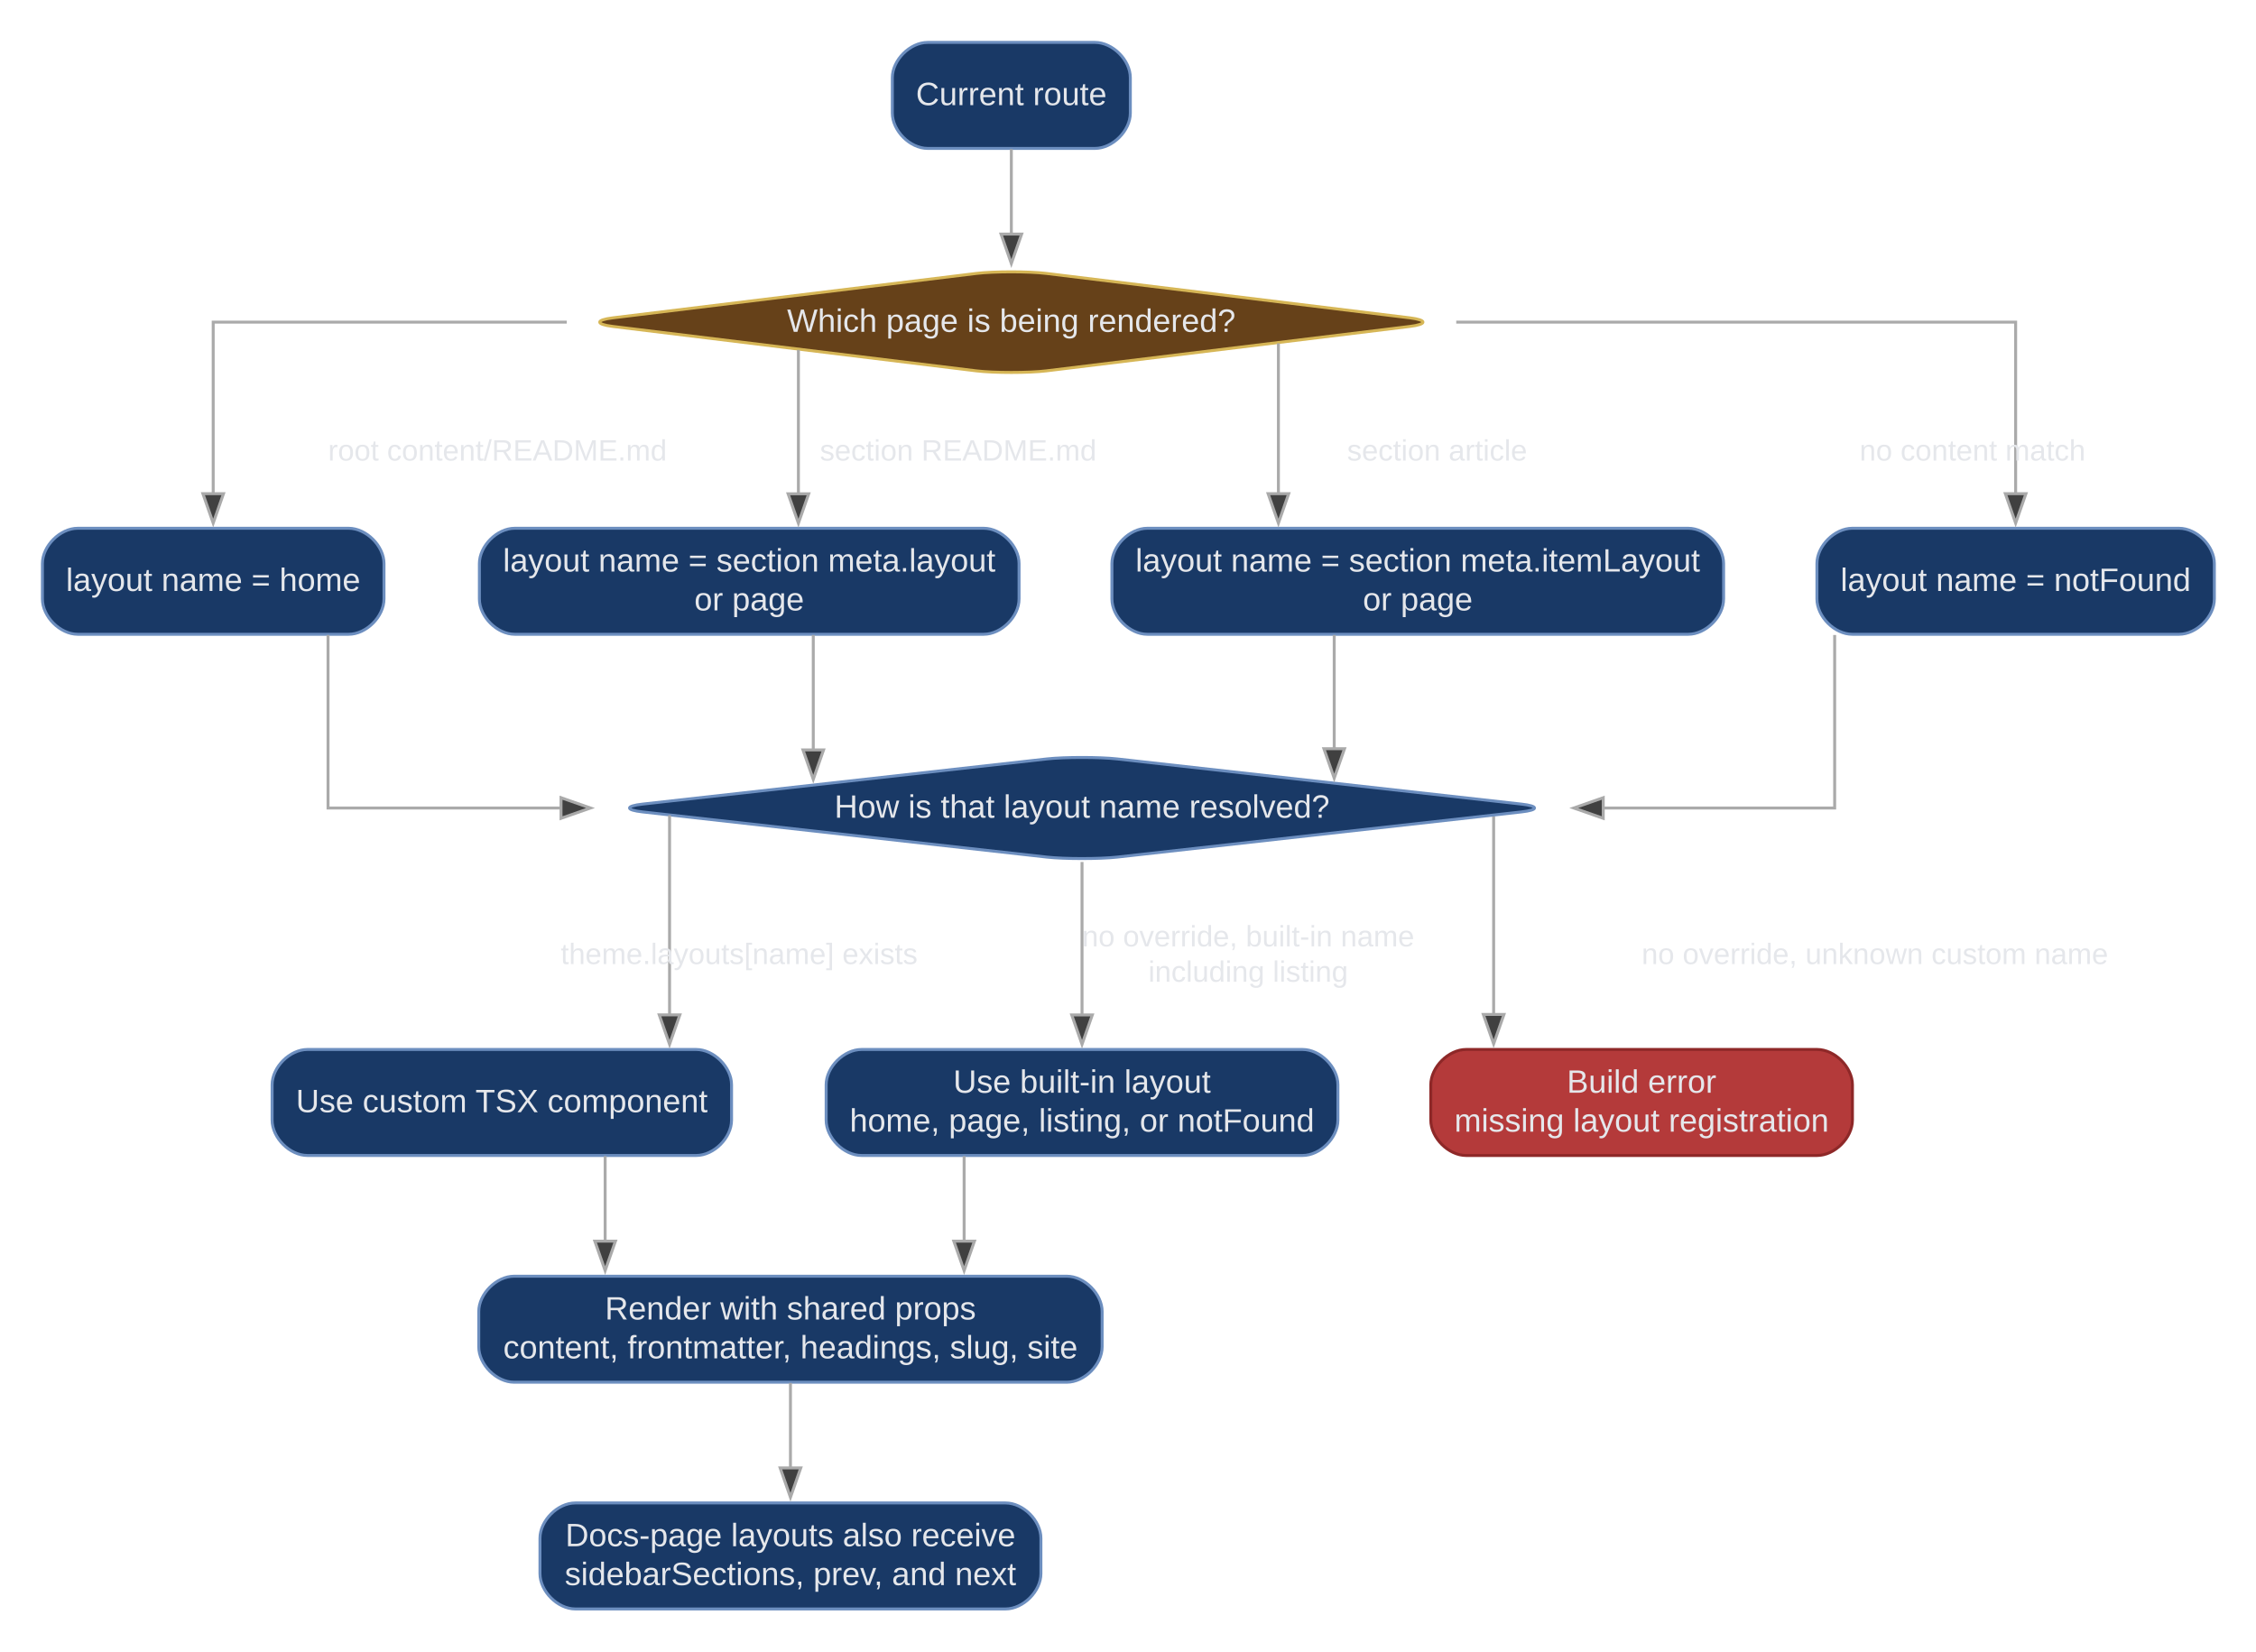
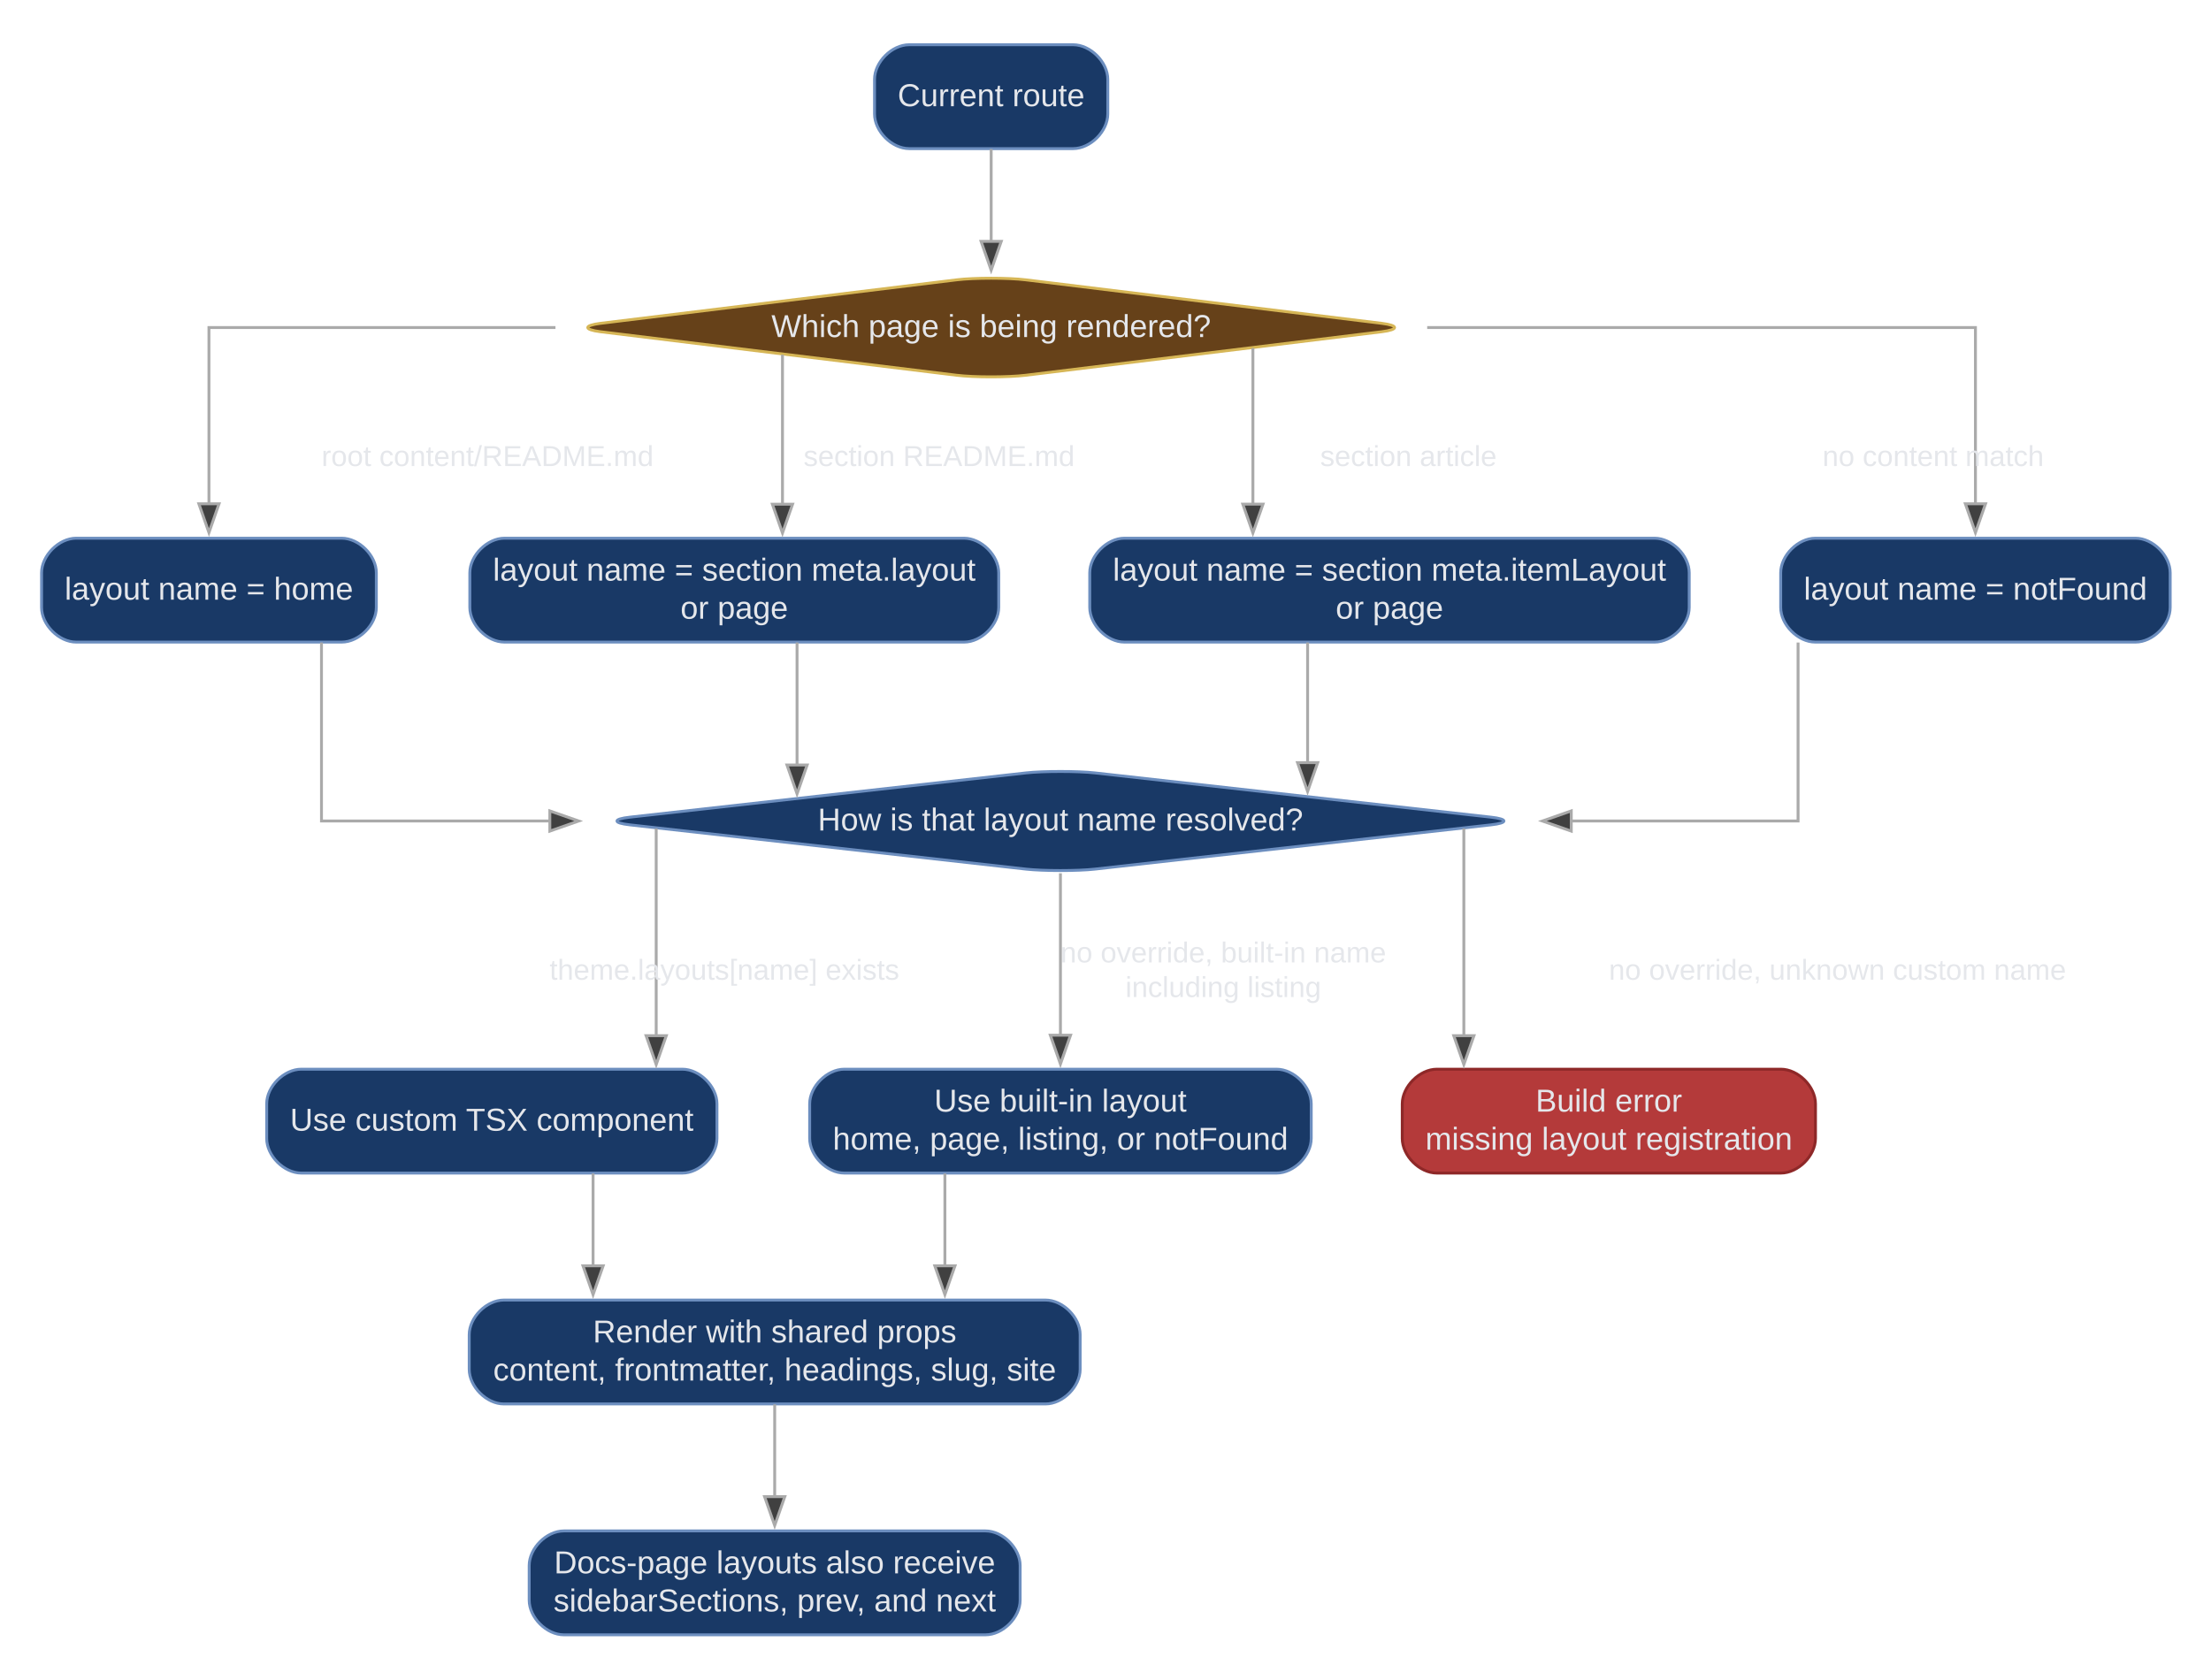
- <svg xmlns="http://www.w3.org/2000/svg" width="766pt" height="561pt" viewBox="0.00 0.00 766.00 561.00">
-   <g id="graph0" class="graph" transform="scale(1 1) rotate(0) translate(14.4 546.4)">
+ <svg xmlns="http://www.w3.org/2000/svg" width="766pt" height="582pt" viewBox="0.00 0.00 766.00 582.00">
+   <g id="graph0" class="graph" transform="scale(1 1) rotate(0) translate(14.4 567.5)">
    <g id="node1" class="node">
-       <path fill="#193966" stroke="#6c8ebf" d="M357.39,-532C357.39,-532 300.58,-532 300.58,-532 294.58,-532 288.58,-526 288.58,-520 288.58,-520 288.58,-508 288.58,-508 288.58,-502 294.58,-496 300.58,-496 300.58,-496 357.39,-496 357.39,-496 363.39,-496 369.39,-502 369.39,-508 369.39,-508 369.39,-520 369.39,-520 369.39,-526 363.39,-532 357.39,-532" />
-       <text xml:space="preserve" text-anchor="middle" x="328.99" y="-510.7" font-family="Arial" font-size="11.00" fill="#e5e7eb">Current route</text>
+       <path fill="#193966" stroke="#6c8ebf" d="M357.39,-552C357.39,-552 300.58,-552 300.58,-552 294.58,-552 288.58,-546 288.58,-540 288.58,-540 288.58,-528 288.58,-528 288.58,-522 294.58,-516 300.58,-516 300.58,-516 357.39,-516 357.39,-516 363.39,-516 369.39,-522 369.39,-528 369.39,-528 369.39,-540 369.39,-540 369.39,-546 363.39,-552 357.39,-552" />
+       <text xml:space="preserve" text-anchor="middle" x="328.99" y="-530.7" font-family="Arial" font-size="11.00" fill="#e5e7eb">Current route</text>
    </g>
    <g id="node2" class="node">
-       <path fill="#664119" stroke="#d6b656" d="M317.08,-453.54C317.08,-453.54 193.68,-438.46 193.68,-438.46 187.73,-437.73 187.73,-436.27 193.68,-435.54 193.68,-435.54 317.08,-420.46 317.08,-420.46 323.03,-419.73 334.94,-419.73 340.9,-420.46 340.9,-420.46 464.29,-435.54 464.29,-435.54 470.25,-436.27 470.25,-437.73 464.29,-438.46 464.29,-438.46 340.9,-453.54 340.9,-453.54 334.94,-454.27 323.03,-454.27 317.08,-453.54" />
-       <text xml:space="preserve" text-anchor="middle" x="328.99" y="-433.7" font-family="Arial" font-size="11.00" fill="#e5e7eb">Which page is being rendered?</text>
+       <path fill="#664119" stroke="#d6b656" d="M317.08,-470.54C317.08,-470.54 193.68,-455.46 193.68,-455.46 187.73,-454.73 187.73,-453.27 193.68,-452.54 193.68,-452.54 317.08,-437.46 317.08,-437.46 323.03,-436.73 334.94,-436.73 340.9,-437.46 340.9,-437.46 464.29,-452.54 464.29,-452.54 470.25,-453.27 470.25,-454.73 464.29,-455.46 464.29,-455.46 340.9,-470.54 340.9,-470.54 334.94,-471.27 323.03,-471.27 317.08,-470.54" />
+       <text xml:space="preserve" text-anchor="middle" x="328.99" y="-450.7" font-family="Arial" font-size="11.00" fill="#e5e7eb">Which page is being rendered?</text>
    </g>
    <g id="edge1" class="edge">
-       <path fill="none" stroke="#aaaaaa" d="M328.99,-495.75C328.99,-495.75 328.99,-466.9 328.99,-466.9" />
-       <polygon fill="#404040" stroke="#aaaaaa" points="332.49,-466.9 328.99,-456.9 325.49,-466.9 332.49,-466.9" />
+       <path fill="none" stroke="#aaaaaa" d="M328.99,-515.85C328.99,-515.85 328.99,-483.87 328.99,-483.87" />
+       <polygon fill="#404040" stroke="#aaaaaa" points="332.49,-483.87 328.99,-473.87 325.49,-483.87 332.49,-483.87" />
    </g>
    <g id="node3" class="node">
-       <path fill="#193966" stroke="#6c8ebf" d="M103.98,-367C103.98,-367 12,-367 12,-367 6,-367 0,-361 0,-355 0,-355 0,-343 0,-343 0,-337 6,-331 12,-331 12,-331 103.98,-331 103.98,-331 109.98,-331 115.98,-337 115.98,-343 115.98,-343 115.98,-355 115.98,-355 115.98,-361 109.98,-367 103.98,-367" />
-       <text xml:space="preserve" text-anchor="middle" x="57.99" y="-345.7" font-family="Arial" font-size="11.00" fill="#e5e7eb">layout name = home</text>
+       <path fill="#193966" stroke="#6c8ebf" d="M103.98,-381C103.98,-381 12,-381 12,-381 6,-381 0,-375 0,-369 0,-369 0,-357 0,-357 0,-351 6,-345 12,-345 12,-345 103.98,-345 103.98,-345 109.98,-345 115.98,-351 115.98,-357 115.98,-357 115.98,-369 115.98,-369 115.98,-375 109.98,-381 103.98,-381" />
+       <text xml:space="preserve" text-anchor="middle" x="57.99" y="-359.7" font-family="Arial" font-size="11.00" fill="#e5e7eb">layout name = home</text>
    </g>
    <g id="edge2" class="edge">
-       <path fill="none" stroke="#aaaaaa" d="M178.04,-437C115.81,-437 57.99,-437 57.99,-437 57.99,-437 57.99,-378.75 57.99,-378.75" />
-       <polygon fill="#404040" stroke="#aaaaaa" points="61.49,-378.75 57.99,-368.75 54.49,-378.75 61.49,-378.75" />
-       <text xml:space="preserve" text-anchor="middle" x="154.51" y="-390" font-family="Arial" font-size="10.00" fill="#e5e7eb">root content/README.md</text>
+       <path fill="none" stroke="#aaaaaa" d="M178.04,-454C115.81,-454 57.99,-454 57.99,-454 57.99,-454 57.99,-392.93 57.99,-392.93" />
+       <polygon fill="#404040" stroke="#aaaaaa" points="61.49,-392.93 57.99,-382.93 54.49,-392.93 61.49,-392.93" />
+       <text xml:space="preserve" text-anchor="middle" x="154.51" y="-406" font-family="Arial" font-size="10.00" fill="#e5e7eb">root content/README.md</text>
    </g>
    <g id="node4" class="node">
-       <path fill="#193966" stroke="#6c8ebf" d="M319.61,-367C319.61,-367 160.37,-367 160.37,-367 154.37,-367 148.37,-361 148.37,-355 148.37,-355 148.37,-343 148.37,-343 148.37,-337 154.37,-331 160.37,-331 160.37,-331 319.61,-331 319.61,-331 325.61,-331 331.61,-337 331.61,-343 331.61,-343 331.61,-355 331.61,-355 331.61,-361 325.61,-367 319.61,-367" />
-       <text xml:space="preserve" text-anchor="middle" x="239.99" y="-352.3" font-family="Arial" font-size="11.00" fill="#e5e7eb">layout name = section meta.layout</text>
-       <text xml:space="preserve" text-anchor="middle" x="239.99" y="-339.1" font-family="Arial" font-size="11.00" fill="#e5e7eb">or page</text>
+       <path fill="#193966" stroke="#6c8ebf" d="M319.61,-381C319.61,-381 160.37,-381 160.37,-381 154.37,-381 148.37,-375 148.37,-369 148.37,-369 148.37,-357 148.37,-357 148.37,-351 154.37,-345 160.37,-345 160.37,-345 319.61,-345 319.61,-345 325.61,-345 331.61,-351 331.61,-357 331.61,-357 331.61,-369 331.61,-369 331.61,-375 325.61,-381 319.61,-381" />
+       <text xml:space="preserve" text-anchor="middle" x="239.99" y="-366.3" font-family="Arial" font-size="11.00" fill="#e5e7eb">layout name = section meta.layout</text>
+       <text xml:space="preserve" text-anchor="middle" x="239.99" y="-353.1" font-family="Arial" font-size="11.00" fill="#e5e7eb">or page</text>
    </g>
    <g id="edge3" class="edge">
-       <path fill="none" stroke="#aaaaaa" d="M256.69,-427.58C256.69,-427.58 256.69,-378.71 256.69,-378.71" />
-       <polygon fill="#404040" stroke="#aaaaaa" points="260.19,-378.71 256.69,-368.71 253.19,-378.71 260.19,-378.71" />
-       <text xml:space="preserve" text-anchor="middle" x="310.95" y="-390" font-family="Arial" font-size="10.00" fill="#e5e7eb">section README.md</text>
+       <path fill="none" stroke="#aaaaaa" d="M256.69,-444.6C256.69,-444.6 256.69,-392.79 256.69,-392.79" />
+       <polygon fill="#404040" stroke="#aaaaaa" points="260.19,-392.79 256.69,-382.79 253.19,-392.79 260.19,-392.79" />
+       <text xml:space="preserve" text-anchor="middle" x="310.95" y="-406" font-family="Arial" font-size="10.00" fill="#e5e7eb">section README.md</text>
    </g>
    <g id="node5" class="node">
-       <path fill="#193966" stroke="#6c8ebf" d="M558.83,-367C558.83,-367 375.14,-367 375.14,-367 369.14,-367 363.14,-361 363.14,-355 363.14,-355 363.14,-343 363.14,-343 363.14,-337 369.14,-331 375.14,-331 375.14,-331 558.83,-331 558.83,-331 564.83,-331 570.83,-337 570.83,-343 570.83,-343 570.83,-355 570.83,-355 570.83,-361 564.83,-367 558.83,-367" />
-       <text xml:space="preserve" text-anchor="middle" x="466.99" y="-352.3" font-family="Arial" font-size="11.00" fill="#e5e7eb">layout name = section meta.itemLayout</text>
-       <text xml:space="preserve" text-anchor="middle" x="466.99" y="-339.1" font-family="Arial" font-size="11.00" fill="#e5e7eb">or page</text>
+       <path fill="#193966" stroke="#6c8ebf" d="M558.83,-381C558.83,-381 375.14,-381 375.14,-381 369.14,-381 363.14,-375 363.14,-369 363.14,-369 363.14,-357 363.14,-357 363.14,-351 369.14,-345 375.14,-345 375.14,-345 558.83,-345 558.83,-345 564.83,-345 570.83,-351 570.83,-357 570.83,-357 570.83,-369 570.83,-369 570.83,-375 564.83,-381 558.83,-381" />
+       <text xml:space="preserve" text-anchor="middle" x="466.99" y="-366.3" font-family="Arial" font-size="11.00" fill="#e5e7eb">layout name = section meta.itemLayout</text>
+       <text xml:space="preserve" text-anchor="middle" x="466.99" y="-353.1" font-family="Arial" font-size="11.00" fill="#e5e7eb">or page</text>
    </g>
    <g id="edge4" class="edge">
-       <path fill="none" stroke="#aaaaaa" d="M419.67,-429.8C419.67,-429.8 419.67,-378.75 419.67,-378.75" />
-       <polygon fill="#404040" stroke="#aaaaaa" points="423.17,-378.75 419.67,-368.75 416.17,-378.75 423.17,-378.75" />
-       <text xml:space="preserve" text-anchor="middle" x="473.56" y="-390" font-family="Arial" font-size="10.00" fill="#e5e7eb">section article</text>
+       <path fill="none" stroke="#aaaaaa" d="M419.67,-446.86C419.67,-446.86 419.67,-392.8 419.67,-392.8" />
+       <polygon fill="#404040" stroke="#aaaaaa" points="423.17,-392.8 419.67,-382.8 416.17,-392.8 423.17,-392.8" />
+       <text xml:space="preserve" text-anchor="middle" x="473.56" y="-406" font-family="Arial" font-size="10.00" fill="#e5e7eb">section article</text>
    </g>
    <g id="node6" class="node">
-       <path fill="#193966" stroke="#6c8ebf" d="M725.46,-367C725.46,-367 614.52,-367 614.52,-367 608.52,-367 602.52,-361 602.52,-355 602.52,-355 602.52,-343 602.52,-343 602.52,-337 608.52,-331 614.52,-331 614.52,-331 725.46,-331 725.46,-331 731.46,-331 737.46,-337 737.46,-343 737.46,-343 737.46,-355 737.46,-355 737.46,-361 731.46,-367 725.46,-367" />
-       <text xml:space="preserve" text-anchor="middle" x="669.99" y="-345.7" font-family="Arial" font-size="11.00" fill="#e5e7eb">layout name = notFound</text>
+       <path fill="#193966" stroke="#6c8ebf" d="M725.46,-381C725.46,-381 614.52,-381 614.52,-381 608.52,-381 602.52,-375 602.52,-369 602.52,-369 602.52,-357 602.52,-357 602.52,-351 608.52,-345 614.52,-345 614.52,-345 725.46,-345 725.46,-345 731.46,-345 737.46,-351 737.46,-357 737.46,-357 737.46,-369 737.46,-369 737.46,-375 731.46,-381 725.46,-381" />
+       <text xml:space="preserve" text-anchor="middle" x="669.99" y="-359.7" font-family="Arial" font-size="11.00" fill="#e5e7eb">layout name = notFound</text>
    </g>
    <g id="edge5" class="edge">
-       <path fill="none" stroke="#aaaaaa" d="M480.05,-437C571.26,-437 669.99,-437 669.99,-437 669.99,-437 669.99,-378.75 669.99,-378.75" />
-       <polygon fill="#404040" stroke="#aaaaaa" points="673.49,-378.75 669.99,-368.75 666.49,-378.75 673.49,-378.75" />
-       <text xml:space="preserve" text-anchor="middle" x="655.35" y="-390" font-family="Arial" font-size="10.00" fill="#e5e7eb">no content match</text>
+       <path fill="none" stroke="#aaaaaa" d="M480.05,-454C571.26,-454 669.99,-454 669.99,-454 669.99,-454 669.99,-392.93 669.99,-392.93" />
+       <polygon fill="#404040" stroke="#aaaaaa" points="673.49,-392.93 669.99,-382.93 666.49,-392.93 673.49,-392.93" />
+       <text xml:space="preserve" text-anchor="middle" x="655.35" y="-406" font-family="Arial" font-size="10.00" fill="#e5e7eb">no content match</text>
    </g>
    <g id="node7" class="node">
-       <path fill="#193966" stroke="#6c8ebf" d="M341.06,-288.67C341.06,-288.67 203.81,-273.33 203.81,-273.33 197.85,-272.67 197.85,-271.33 203.81,-270.67 203.81,-270.67 341.06,-255.33 341.06,-255.33 347.03,-254.67 358.95,-254.67 364.91,-255.33 364.91,-255.33 502.17,-270.67 502.17,-270.67 508.13,-271.33 508.13,-272.67 502.17,-273.33 502.17,-273.33 364.91,-288.67 364.91,-288.67 358.95,-289.33 347.03,-289.33 341.06,-288.67" />
-       <text xml:space="preserve" text-anchor="middle" x="352.99" y="-268.7" font-family="Arial" font-size="11.00" fill="#e5e7eb">How is that layout name resolved?</text>
+       <path fill="#193966" stroke="#6c8ebf" d="M341.06,-299.67C341.06,-299.67 203.81,-284.33 203.81,-284.33 197.85,-283.67 197.85,-282.33 203.81,-281.67 203.81,-281.67 341.06,-266.33 341.06,-266.33 347.03,-265.67 358.95,-265.67 364.91,-266.33 364.91,-266.33 502.17,-281.67 502.17,-281.67 508.13,-282.33 508.13,-283.67 502.17,-284.33 502.17,-284.33 364.91,-299.67 364.91,-299.67 358.95,-300.33 347.03,-300.33 341.06,-299.67" />
+       <text xml:space="preserve" text-anchor="middle" x="352.99" y="-279.7" font-family="Arial" font-size="11.00" fill="#e5e7eb">How is that layout name resolved?</text>
    </g>
    <g id="edge6" class="edge">
-       <path fill="none" stroke="#aaaaaa" d="M96.98,-330.75C96.98,-307.98 96.98,-272 96.98,-272 96.98,-272 176.09,-272 176.09,-272" />
-       <polygon fill="#404040" stroke="#aaaaaa" points="176.09,-275.5 186.09,-272 176.09,-268.5 176.09,-275.5" />
+       <path fill="none" stroke="#aaaaaa" d="M96.98,-344.85C96.98,-321.24 96.98,-283 96.98,-283 96.98,-283 176.09,-283 176.09,-283" />
+       <polygon fill="#404040" stroke="#aaaaaa" points="176.09,-286.5 186.09,-283 176.09,-279.5 176.09,-286.5" />
    </g>
    <g id="edge7" class="edge">
-       <path fill="none" stroke="#aaaaaa" d="M261.74,-330.75C261.74,-330.75 261.74,-291.74 261.74,-291.74" />
-       <polygon fill="#404040" stroke="#aaaaaa" points="265.24,-291.74 261.74,-281.74 258.24,-291.74 265.24,-291.74" />
+       <path fill="none" stroke="#aaaaaa" d="M261.74,-344.85C261.74,-344.85 261.74,-302.41 261.74,-302.41" />
+       <polygon fill="#404040" stroke="#aaaaaa" points="265.24,-302.41 261.74,-292.41 258.24,-302.41 265.24,-302.41" />
    </g>
    <g id="edge8" class="edge">
-       <path fill="none" stroke="#aaaaaa" d="M438.62,-330.75C438.62,-330.75 438.62,-292.14 438.62,-292.14" />
-       <polygon fill="#404040" stroke="#aaaaaa" points="442.12,-292.14 438.62,-282.14 435.12,-292.14 442.12,-292.14" />
+       <path fill="none" stroke="#aaaaaa" d="M438.62,-344.85C438.62,-344.85 438.62,-303.24 438.62,-303.24" />
+       <polygon fill="#404040" stroke="#aaaaaa" points="442.12,-303.24 438.62,-293.24 435.12,-303.24 442.12,-303.24" />
    </g>
    <g id="edge9" class="edge">
-       <path fill="none" stroke="#aaaaaa" d="M608.54,-330.75C608.54,-307.98 608.54,-272 608.54,-272 608.54,-272 529.96,-272 529.96,-272" />
-       <polygon fill="#404040" stroke="#aaaaaa" points="529.96,-268.5 519.96,-272 529.96,-275.5 529.96,-268.5" />
+       <path fill="none" stroke="#aaaaaa" d="M608.54,-344.85C608.54,-321.24 608.54,-283 608.54,-283 608.54,-283 529.96,-283 529.96,-283" />
+       <polygon fill="#404040" stroke="#aaaaaa" points="529.96,-279.5 519.96,-283 529.96,-286.5 529.96,-279.5" />
    </g>
    <g id="node8" class="node">
-       <path fill="#193966" stroke="#6c8ebf" d="M221.99,-190C221.99,-190 89.99,-190 89.99,-190 83.99,-190 77.99,-184 77.99,-178 77.99,-178 77.99,-166 77.99,-166 77.99,-160 83.99,-154 89.99,-154 89.99,-154 221.99,-154 221.99,-154 227.99,-154 233.99,-160 233.99,-166 233.99,-166 233.99,-178 233.99,-178 233.99,-184 227.99,-190 221.99,-190" />
-       <text xml:space="preserve" text-anchor="middle" x="155.99" y="-168.7" font-family="Arial" font-size="11.00" fill="#e5e7eb">Use custom TSX component</text>
+       <path fill="#193966" stroke="#6c8ebf" d="M221.99,-197C221.99,-197 89.99,-197 89.99,-197 83.99,-197 77.99,-191 77.99,-185 77.99,-185 77.99,-173 77.99,-173 77.99,-167 83.99,-161 89.99,-161 89.99,-161 221.99,-161 221.99,-161 227.99,-161 233.99,-167 233.99,-173 233.99,-173 233.99,-185 233.99,-185 233.99,-191 227.99,-197 221.99,-197" />
+       <text xml:space="preserve" text-anchor="middle" x="155.99" y="-175.7" font-family="Arial" font-size="11.00" fill="#e5e7eb">Use custom TSX component</text>
    </g>
    <g id="edge10" class="edge">
-       <path fill="none" stroke="#aaaaaa" d="M212.94,-269.53C212.94,-269.53 212.94,-201.75 212.94,-201.75" />
-       <polygon fill="#404040" stroke="#aaaaaa" points="216.44,-201.75 212.94,-191.75 209.44,-201.75 216.44,-201.75" />
-       <text xml:space="preserve" text-anchor="middle" x="236.57" y="-219" font-family="Arial" font-size="10.00" fill="#e5e7eb">theme.layouts[name] exists</text>
+       <path fill="none" stroke="#aaaaaa" d="M212.94,-280.43C212.94,-280.43 212.94,-208.61 212.94,-208.61" />
+       <polygon fill="#404040" stroke="#aaaaaa" points="216.44,-208.61 212.94,-198.61 209.44,-208.61 216.44,-208.61" />
+       <text xml:space="preserve" text-anchor="middle" x="236.57" y="-228" font-family="Arial" font-size="10.00" fill="#e5e7eb">theme.layouts[name] exists</text>
    </g>
    <g id="node9" class="node">
-       <path fill="#193966" stroke="#6c8ebf" d="M427.87,-190C427.87,-190 278.11,-190 278.11,-190 272.11,-190 266.11,-184 266.11,-178 266.11,-178 266.11,-166 266.11,-166 266.11,-160 272.11,-154 278.11,-154 278.11,-154 427.87,-154 427.87,-154 433.87,-154 439.87,-160 439.87,-166 439.87,-166 439.87,-178 439.87,-178 439.87,-184 433.87,-190 427.87,-190" />
-       <text xml:space="preserve" text-anchor="middle" x="352.99" y="-175.3" font-family="Arial" font-size="11.00" fill="#e5e7eb">Use built-in layout</text>
-       <text xml:space="preserve" text-anchor="middle" x="352.99" y="-162.1" font-family="Arial" font-size="11.00" fill="#e5e7eb">home, page, listing, or notFound</text>
+       <path fill="#193966" stroke="#6c8ebf" d="M427.87,-197C427.87,-197 278.11,-197 278.11,-197 272.11,-197 266.11,-191 266.11,-185 266.11,-185 266.11,-173 266.11,-173 266.11,-167 272.11,-161 278.11,-161 278.11,-161 427.87,-161 427.87,-161 433.87,-161 439.87,-167 439.87,-173 439.87,-173 439.87,-185 439.87,-185 439.87,-191 433.87,-197 427.87,-197" />
+       <text xml:space="preserve" text-anchor="middle" x="352.99" y="-182.3" font-family="Arial" font-size="11.00" fill="#e5e7eb">Use built-in layout</text>
+       <text xml:space="preserve" text-anchor="middle" x="352.99" y="-169.1" font-family="Arial" font-size="11.00" fill="#e5e7eb">home, page, listing, or notFound</text>
    </g>
    <g id="edge11" class="edge">
-       <path fill="none" stroke="#aaaaaa" d="M352.99,-253.66C352.99,-253.66 352.99,-201.74 352.99,-201.74" />
-       <polygon fill="#404040" stroke="#aaaaaa" points="356.49,-201.74 352.99,-191.74 349.49,-201.74 356.49,-201.74" />
-       <text xml:space="preserve" text-anchor="middle" x="409.41" y="-225" font-family="Arial" font-size="10.00" fill="#e5e7eb">no override, built-in name</text>
-       <text xml:space="preserve" text-anchor="middle" x="409.41" y="-213" font-family="Arial" font-size="10.00" fill="#e5e7eb">including listing</text>
+       <path fill="none" stroke="#aaaaaa" d="M352.99,-264.88C352.99,-264.88 352.99,-208.77 352.99,-208.77" />
+       <polygon fill="#404040" stroke="#aaaaaa" points="356.49,-208.77 352.99,-198.77 349.49,-208.77 356.49,-208.77" />
+       <text xml:space="preserve" text-anchor="middle" x="409.41" y="-234" font-family="Arial" font-size="10.00" fill="#e5e7eb">no override, built-in name</text>
+       <text xml:space="preserve" text-anchor="middle" x="409.41" y="-222" font-family="Arial" font-size="10.00" fill="#e5e7eb">including listing</text>
    </g>
    <g id="node10" class="node">
-       <path fill="#b43a3a" stroke="#8e2828" d="M602.57,-190C602.57,-190 483.41,-190 483.41,-190 477.41,-190 471.41,-184 471.41,-178 471.41,-178 471.41,-166 471.41,-166 471.41,-160 477.41,-154 483.41,-154 483.41,-154 602.57,-154 602.57,-154 608.57,-154 614.57,-160 614.57,-166 614.57,-166 614.57,-178 614.57,-178 614.57,-184 608.57,-190 602.57,-190" />
-       <text xml:space="preserve" text-anchor="middle" x="542.99" y="-175.3" font-family="Arial" font-size="11.00" fill="#e5e7eb">Build error</text>
-       <text xml:space="preserve" text-anchor="middle" x="542.99" y="-162.1" font-family="Arial" font-size="11.00" fill="#e5e7eb">missing layout registration</text>
+       <path fill="#b43a3a" stroke="#8e2828" d="M602.57,-197C602.57,-197 483.41,-197 483.41,-197 477.41,-197 471.41,-191 471.41,-185 471.41,-185 471.41,-173 471.41,-173 471.41,-167 477.41,-161 483.41,-161 483.41,-161 602.57,-161 602.57,-161 608.57,-161 614.57,-167 614.57,-173 614.57,-173 614.57,-185 614.57,-185 614.57,-191 608.57,-197 602.57,-197" />
+       <text xml:space="preserve" text-anchor="middle" x="542.99" y="-182.3" font-family="Arial" font-size="11.00" fill="#e5e7eb">Build error</text>
+       <text xml:space="preserve" text-anchor="middle" x="542.99" y="-169.1" font-family="Arial" font-size="11.00" fill="#e5e7eb">missing layout registration</text>
    </g>
    <g id="edge12" class="edge">
-       <path fill="none" stroke="#aaaaaa" d="M492.75,-269.12C492.75,-269.12 492.75,-201.89 492.75,-201.89" />
-       <polygon fill="#404040" stroke="#aaaaaa" points="496.25,-201.89 492.75,-191.89 489.25,-201.89 496.25,-201.89" />
-       <text xml:space="preserve" text-anchor="middle" x="622.2" y="-219" font-family="Arial" font-size="10.00" fill="#e5e7eb">no override, unknown custom name</text>
+       <path fill="none" stroke="#aaaaaa" d="M492.75,-280.43C492.75,-280.43 492.75,-208.61 492.75,-208.61" />
+       <polygon fill="#404040" stroke="#aaaaaa" points="496.25,-208.61 492.75,-198.61 489.25,-208.61 496.25,-208.61" />
+       <text xml:space="preserve" text-anchor="middle" x="622.2" y="-228" font-family="Arial" font-size="10.00" fill="#e5e7eb">no override, unknown custom name</text>
    </g>
    <g id="node11" class="node">
-       <path fill="#193966" stroke="#6c8ebf" d="M347.82,-113C347.82,-113 160.16,-113 160.16,-113 154.16,-113 148.16,-107 148.16,-101 148.16,-101 148.16,-89 148.16,-89 148.16,-83 154.16,-77 160.16,-77 160.16,-77 347.82,-77 347.82,-77 353.82,-77 359.82,-83 359.82,-89 359.82,-89 359.82,-101 359.82,-101 359.82,-107 353.82,-113 347.82,-113" />
-       <text xml:space="preserve" text-anchor="middle" x="253.99" y="-98.3" font-family="Arial" font-size="11.00" fill="#e5e7eb">Render with shared props</text>
-       <text xml:space="preserve" text-anchor="middle" x="253.99" y="-85.1" font-family="Arial" font-size="11.00" fill="#e5e7eb">content, frontmatter, headings, slug, site</text>
+       <path fill="#193966" stroke="#6c8ebf" d="M347.82,-117C347.82,-117 160.16,-117 160.16,-117 154.16,-117 148.16,-111 148.16,-105 148.16,-105 148.16,-93 148.16,-93 148.16,-87 154.16,-81 160.16,-81 160.16,-81 347.82,-81 347.82,-81 353.82,-81 359.82,-87 359.82,-93 359.82,-93 359.82,-105 359.82,-105 359.82,-111 353.82,-117 347.82,-117" />
+       <text xml:space="preserve" text-anchor="middle" x="253.99" y="-102.3" font-family="Arial" font-size="11.00" fill="#e5e7eb">Render with shared props</text>
+       <text xml:space="preserve" text-anchor="middle" x="253.99" y="-89.1" font-family="Arial" font-size="11.00" fill="#e5e7eb">content, frontmatter, headings, slug, site</text>
    </g>
    <g id="edge13" class="edge">
-       <path fill="none" stroke="#aaaaaa" d="M191.07,-153.75C191.07,-153.75 191.07,-124.9 191.07,-124.9" />
-       <polygon fill="#404040" stroke="#aaaaaa" points="194.57,-124.9 191.07,-114.9 187.57,-124.9 194.57,-124.9" />
+       <path fill="none" stroke="#aaaaaa" d="M191.07,-160.85C191.07,-160.85 191.07,-128.87 191.07,-128.87" />
+       <polygon fill="#404040" stroke="#aaaaaa" points="194.57,-128.87 191.07,-118.87 187.57,-128.87 194.57,-128.87" />
    </g>
    <g id="edge14" class="edge">
-       <path fill="none" stroke="#aaaaaa" d="M312.96,-153.75C312.96,-153.75 312.96,-124.9 312.96,-124.9" />
-       <polygon fill="#404040" stroke="#aaaaaa" points="316.46,-124.9 312.96,-114.9 309.46,-124.9 316.46,-124.9" />
+       <path fill="none" stroke="#aaaaaa" d="M312.96,-160.85C312.96,-160.85 312.96,-128.87 312.96,-128.87" />
+       <polygon fill="#404040" stroke="#aaaaaa" points="316.46,-128.87 312.96,-118.87 309.46,-128.87 316.46,-128.87" />
    </g>
    <g id="node12" class="node">
-       <path fill="#193966" stroke="#6c8ebf" d="M327.03,-36C327.03,-36 180.94,-36 180.94,-36 174.94,-36 168.94,-30 168.94,-24 168.94,-24 168.94,-12 168.94,-12 168.94,-6 174.94,0 180.94,0 180.94,0 327.03,0 327.03,0 333.03,0 339.03,-6 339.03,-12 339.03,-12 339.03,-24 339.03,-24 339.03,-30 333.03,-36 327.03,-36" />
-       <text xml:space="preserve" text-anchor="middle" x="253.99" y="-21.3" font-family="Arial" font-size="11.00" fill="#e5e7eb">Docs-page layouts also receive</text>
-       <text xml:space="preserve" text-anchor="middle" x="253.99" y="-8.1" font-family="Arial" font-size="11.00" fill="#e5e7eb">sidebarSections, prev, and next</text>
+       <path fill="#193966" stroke="#6c8ebf" d="M327.03,-37C327.03,-37 180.94,-37 180.94,-37 174.94,-37 168.94,-31 168.94,-25 168.94,-25 168.94,-13 168.94,-13 168.94,-7 174.94,-1 180.94,-1 180.94,-1 327.03,-1 327.03,-1 333.03,-1 339.03,-7 339.03,-13 339.03,-13 339.03,-25 339.03,-25 339.03,-31 333.03,-37 327.03,-37" />
+       <text xml:space="preserve" text-anchor="middle" x="253.99" y="-22.3" font-family="Arial" font-size="11.00" fill="#e5e7eb">Docs-page layouts also receive</text>
+       <text xml:space="preserve" text-anchor="middle" x="253.99" y="-9.1" font-family="Arial" font-size="11.00" fill="#e5e7eb">sidebarSections, prev, and next</text>
    </g>
    <g id="edge15" class="edge">
-       <path fill="none" stroke="#aaaaaa" d="M253.99,-76.75C253.99,-76.75 253.99,-47.9 253.99,-47.9" />
-       <polygon fill="#404040" stroke="#aaaaaa" points="257.49,-47.9 253.99,-37.9 250.49,-47.9 257.49,-47.9" />
+       <path fill="none" stroke="#aaaaaa" d="M253.99,-80.85C253.99,-80.85 253.99,-48.87 253.99,-48.87" />
+       <polygon fill="#404040" stroke="#aaaaaa" points="257.49,-48.87 253.99,-38.87 250.49,-48.87 257.49,-48.87" />
    </g>
  </g>
</svg>
